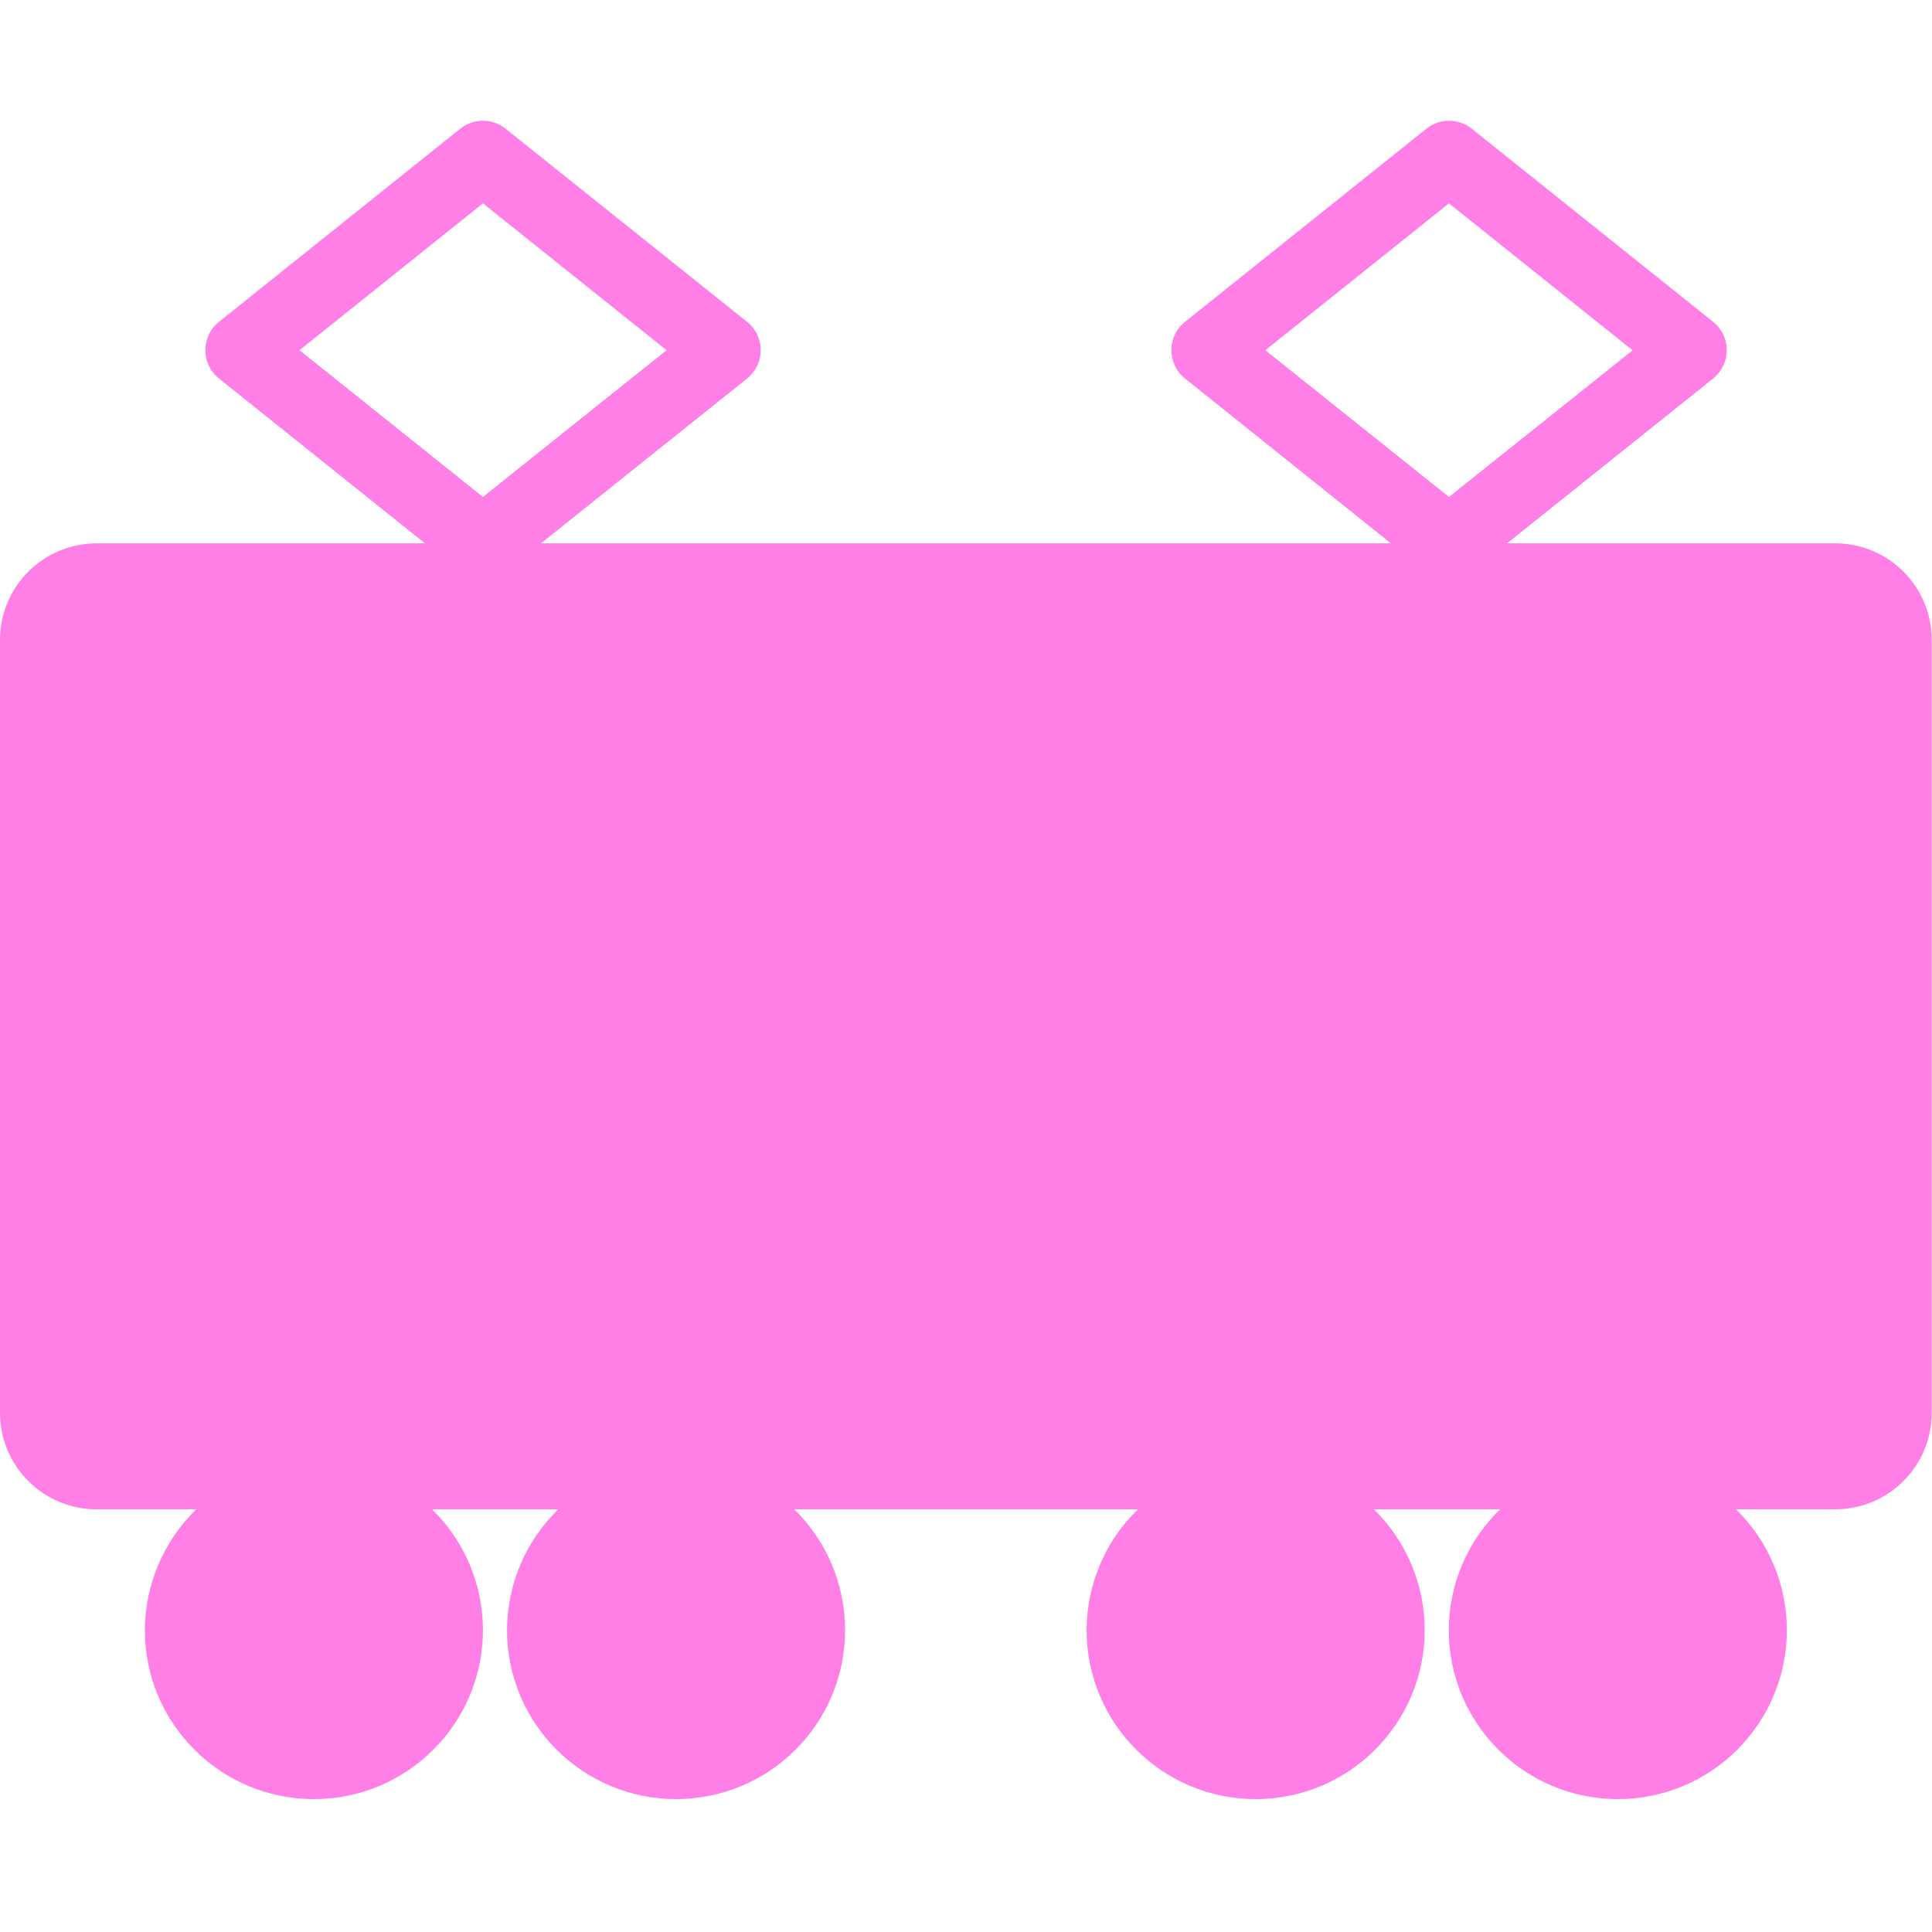
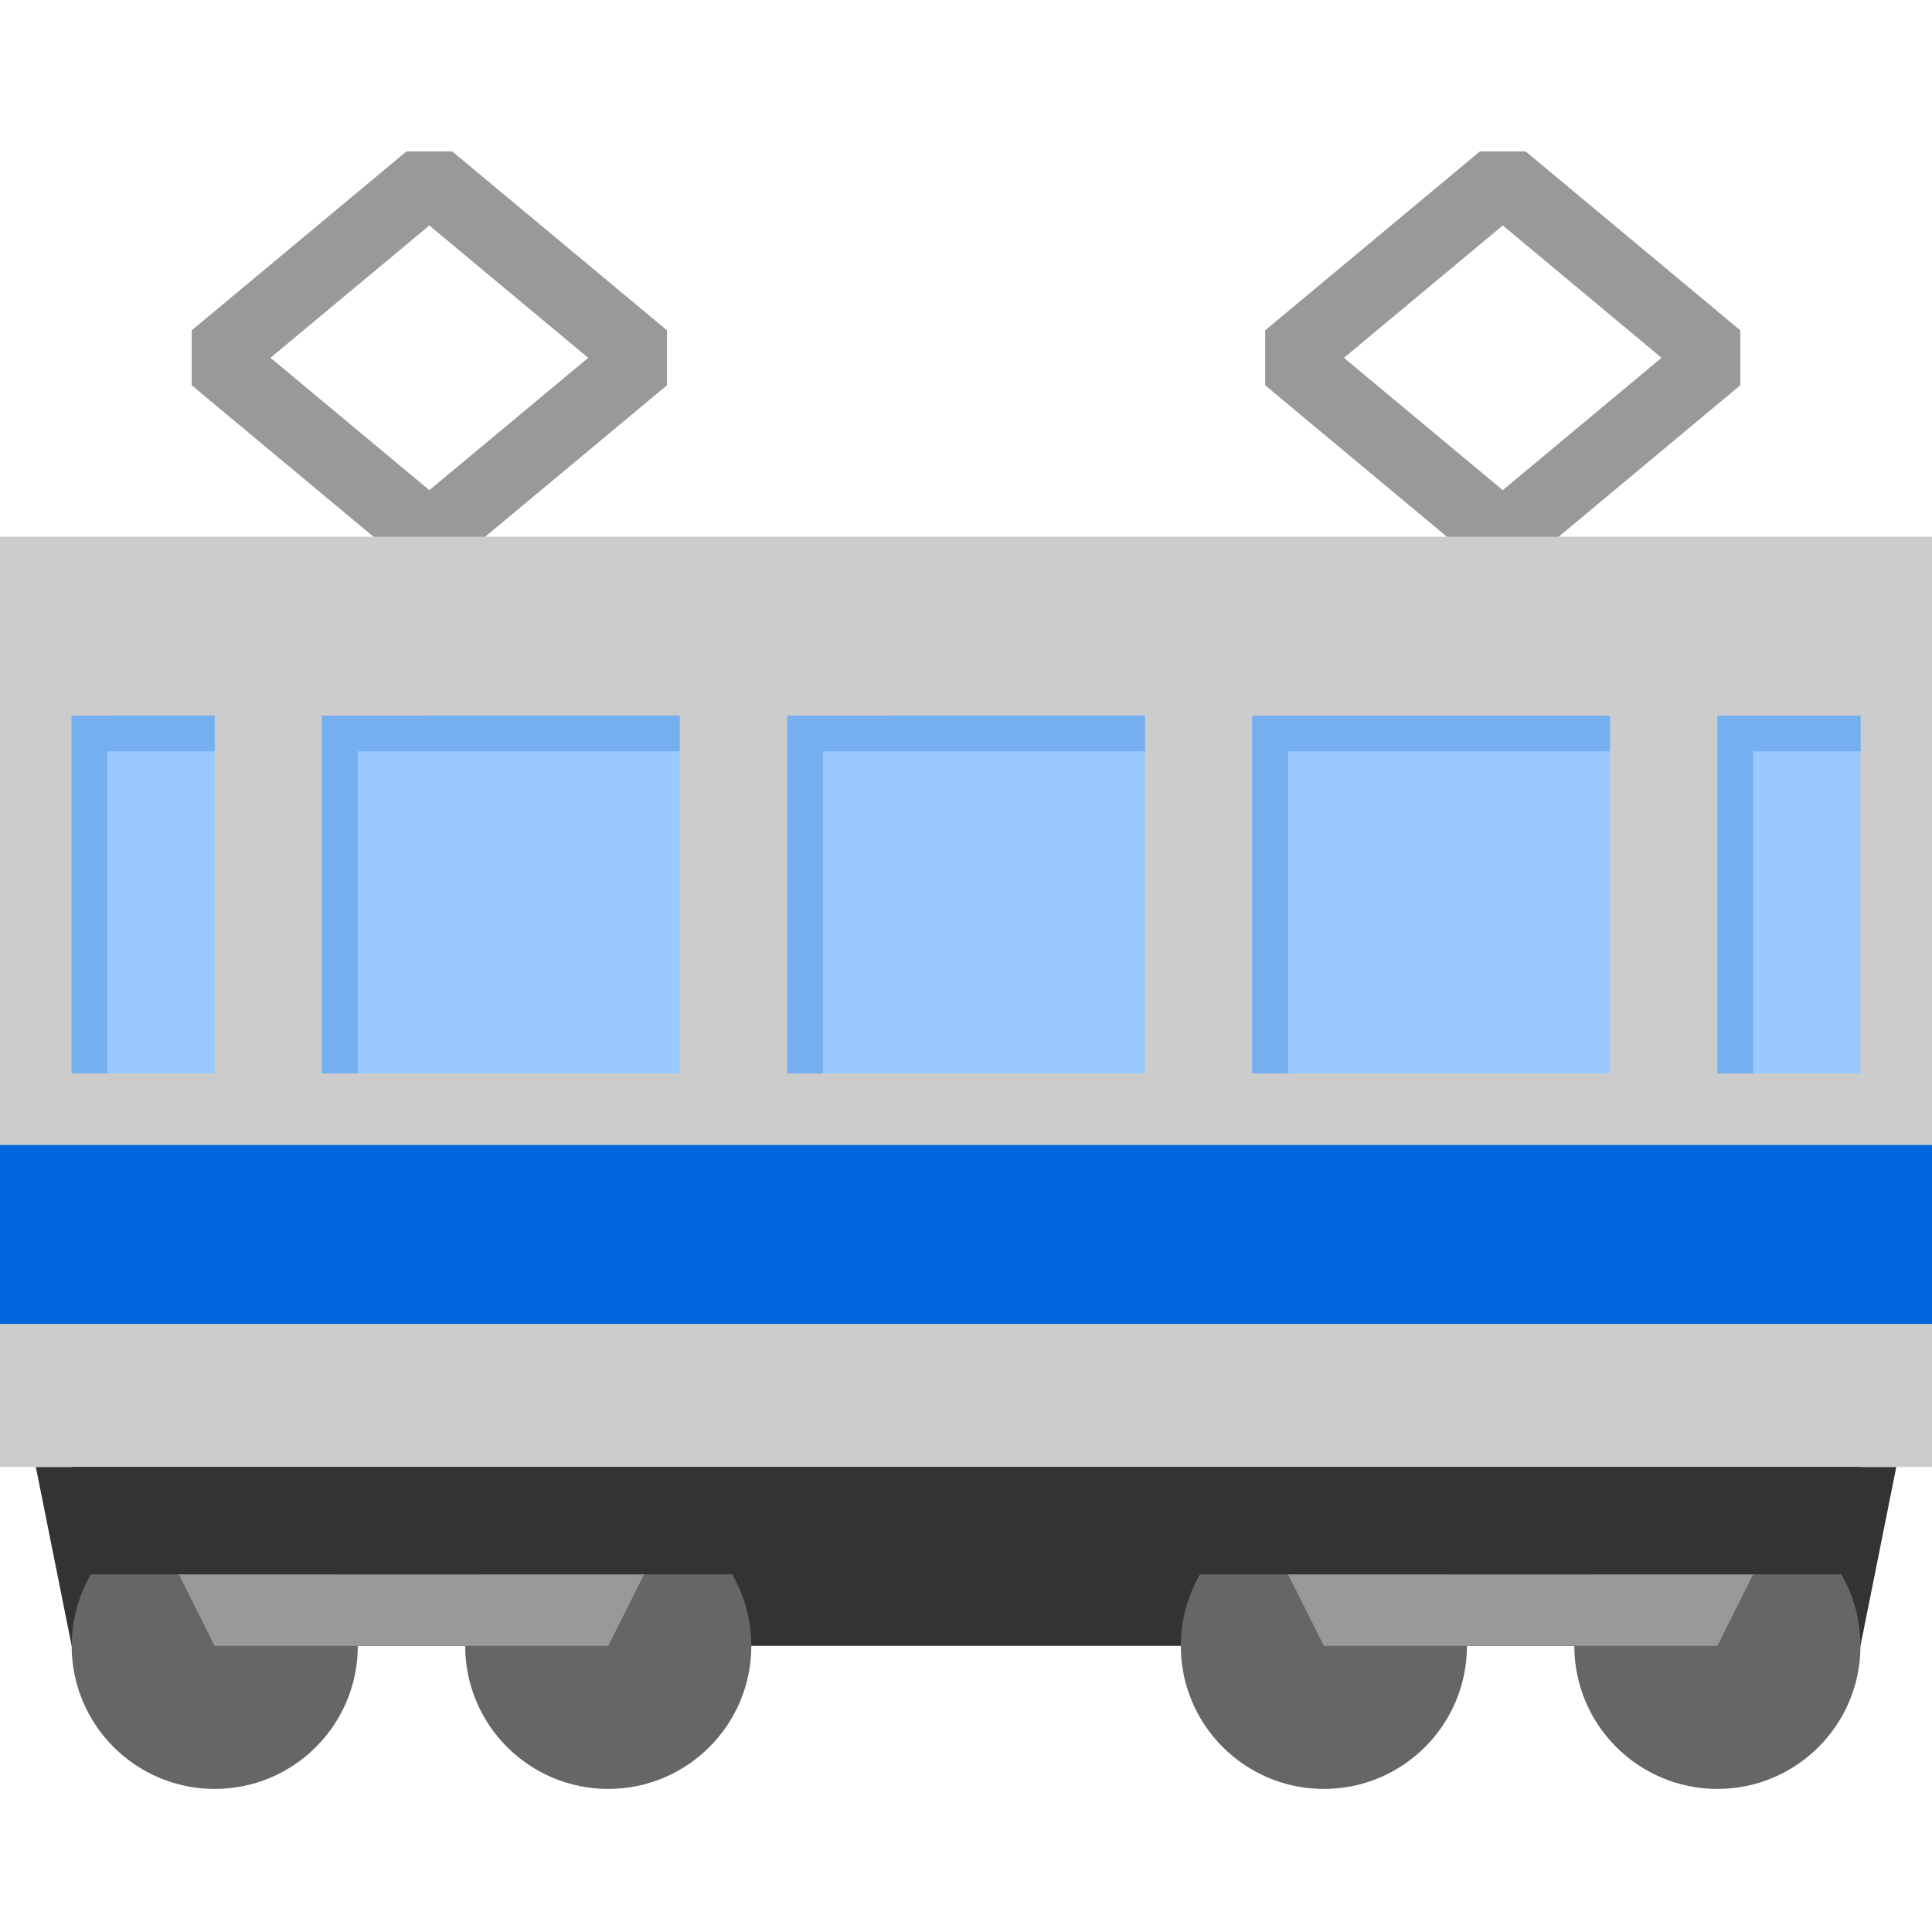
- <svg xmlns="http://www.w3.org/2000/svg" width="80" height="80" viewBox="0 0 21.167 21.167" version="1.1" id="svg5">
+ <svg xmlns="http://www.w3.org/2000/svg" width="54" height="54" viewBox="0 0 14.287 14.287" version="1.1" id="svg5">
  <defs id="defs2" />
  <g id="layer1">
-     <path id="rect1" style="fill:#ff55dd;fill-opacity:0.749;stroke-width:1.587;stroke-linejoin:round;paint-order:stroke fill markers" d="m 5.291,1.323 c -0.09,-10e-8 -0.178,0.03 -0.248,0.087 L 2.398,3.527 c -0.198,0.159 -0.198,0.46 0,0.619 L 4.656,5.953 H 1.058 C 0.474,5.953 0,6.427 0,7.011 v 8.467 c 2.2091382e-7,0.585 0.474,1.058 1.058,1.058 H 2.15 C 1.792,16.884 1.589,17.361 1.587,17.859 c -4e-7,1.023 0.829,1.852 1.852,1.852 1.023,0 1.852,-0.829 1.852,-1.852 -1.74e-4,-0.498 -0.201,-0.975 -0.557,-1.323 h 1.383 c -0.358,0.347 -0.561,0.824 -0.562,1.323 -4e-7,1.023 0.829,1.852 1.852,1.852 1.023,0 1.852,-0.829 1.852,-1.852 -1.74e-4,-0.498 -0.201,-0.975 -0.557,-1.323 h 3.765 c -0.358,0.347 -0.561,0.824 -0.562,1.323 0,1.023 0.829,1.852 1.852,1.852 1.023,0 1.852,-0.829 1.852,-1.852 -1.74e-4,-0.498 -0.201,-0.975 -0.557,-1.323 h 1.383 c -0.358,0.347 -0.561,0.824 -0.562,1.323 0,1.023 0.829,1.852 1.852,1.852 1.023,0 1.852,-0.829 1.852,-1.852 -1.74e-4,-0.498 -0.201,-0.975 -0.557,-1.323 h 1.086 c 0.585,0 1.058,-0.474 1.058,-1.058 V 7.011 c 0,-0.585 -0.474,-1.058 -1.058,-1.058 H 16.511 l 2.259,-1.807 c 0.198,-0.159 0.198,-0.46 0,-0.619 l -2.646,-2.117 c -0.072,-0.058 -0.16,-0.087 -0.248,-0.087 -0.088,0 -0.176,0.029 -0.248,0.087 l -2.646,2.117 c -0.198,0.159 -0.198,0.46 0,0.619 L 15.239,5.953 H 5.927 L 8.186,4.146 c 0.198,-0.159 0.198,-0.46 0,-0.619 L 5.539,1.41 C 5.469,1.353 5.381,1.323 5.291,1.323 Z m 0,0.905 L 7.303,3.837 5.291,5.445 3.281,3.837 Z m 10.584,0 2.012,1.61 L 15.875,5.445 13.863,3.837 Z" />
+     <path style="fill:none;fill-opacity:1;stroke:#999999;stroke-width:0.529;stroke-linecap:butt;stroke-linejoin:bevel;stroke-opacity:1" d="M 3.175,3.969 1.587,2.646 3.175,1.323 4.763,2.646 Z" id="path6" />
+     <path style="fill:none;fill-opacity:1;stroke:#999999;stroke-width:0.529;stroke-linecap:butt;stroke-linejoin:bevel;stroke-opacity:1" d="M 11.113,3.969 9.525,2.646 11.113,1.323 12.7,2.646 Z" id="path6-6" />
+     <path id="rect5" style="fill:#333333;fill-opacity:1;stroke-width:0;stroke-linecap:square" d="m 0.265,10.848 0.265,1.323 H 13.758 l 0.265,-1.323 z" />
+     <circle style="fill:#666666;fill-opacity:1;stroke-width:0;stroke-linecap:square" id="path2" cx="1.588" cy="12.171" r="1.058" />
+     <circle style="fill:#666666;fill-opacity:1;stroke-width:0;stroke-linecap:square" id="path2-5" cx="4.498" cy="12.171" r="1.058" />
+     <circle style="fill:#666666;fill-opacity:1;stroke-width:0;stroke-linecap:square" id="path2-3" cx="9.79" cy="12.171" r="1.058" />
+     <circle style="fill:#666666;fill-opacity:1;stroke-width:0;stroke-linecap:square" id="path2-5-5" cx="12.7" cy="12.171" r="1.058" />
+     <path id="rect3" style="fill:#999999;fill-opacity:1;stroke-width:0;stroke-linecap:square" d="M 1.323,11.642 1.587,12.171 H 4.498 L 4.763,11.642 Z" />
+     <path id="rect4" style="fill:#999999;fill-opacity:1;stroke-width:0;stroke-linecap:square" d="m 9.525,11.642 0.265,0.529 H 12.7 l 0.265,-0.529 z" />
+     <rect style="fill:#cccccc;fill-opacity:1;stroke-width:0;stroke-linecap:square" id="rect6" width="14.287" height="6.879" x="0" y="3.969" />
+     <rect style="fill:#99c9ff;fill-opacity:1;stroke:none;stroke-width:0.529;stroke-linecap:butt;stroke-linejoin:bevel;stroke-opacity:1" id="rect7-2-9-1" width="2.646" height="2.646" x="9.26" y="5.292" />
+     <path style="fill:#75aff0;fill-opacity:1;stroke:none;stroke-width:0.529;stroke-linecap:butt;stroke-linejoin:bevel;stroke-opacity:1" d="m 9.26,5.292 v 2.646 l 0.265,-3e-7 V 5.556 h 2.381 V 5.292 Z" id="path7-6" />
+     <rect style="fill:#99c9ff;fill-opacity:1;stroke:none;stroke-width:0.529;stroke-linecap:butt;stroke-linejoin:bevel;stroke-opacity:1" id="rect7-2-9" width="2.646" height="2.646" x="5.821" y="5.292" />
+     <path style="fill:#75aff0;fill-opacity:1;stroke:none;stroke-width:0.529;stroke-linecap:butt;stroke-linejoin:bevel;stroke-opacity:1" d="m 5.821,5.292 v 2.646 l 0.265,-3e-7 V 5.556 h 2.381 l -10e-8,-0.265 z" id="path7-3" />
+     <rect style="fill:#0066dd;fill-opacity:1;stroke-width:0;stroke-linecap:square" id="rect2" width="14.287" height="1.323" x="0" y="8.467" />
+     <rect style="fill:#99c9ff;fill-opacity:1;stroke:none;stroke-width:0.529;stroke-linecap:butt;stroke-linejoin:bevel;stroke-opacity:1" id="rect7" width="1.058" height="2.646" x="0.529" y="5.292" />
+     <path style="fill:#75aff0;fill-opacity:1;stroke:none;stroke-width:0.529;stroke-linecap:butt;stroke-linejoin:bevel;stroke-opacity:1" d="m 0.529,5.292 v 2.646 l 0.265,-3e-7 V 5.556 h 0.794 l -1e-7,-0.265 z" id="path7" />
+     <rect style="fill:#99c9ff;fill-opacity:1;stroke:none;stroke-width:0.529;stroke-linecap:butt;stroke-linejoin:bevel;stroke-opacity:1" id="rect7-2" width="2.646" height="2.646" x="2.381" y="5.292" />
+     <path style="fill:#75aff0;fill-opacity:1;stroke:none;stroke-width:0.529;stroke-linecap:butt;stroke-linejoin:bevel;stroke-opacity:1" d="m 2.381,5.292 v 2.646 l 0.265,-3e-7 V 5.556 h 2.381 l -1e-7,-0.265 z" id="path7-9" />
+     <rect style="fill:#99c9ff;fill-opacity:1;stroke:none;stroke-width:0.529;stroke-linecap:butt;stroke-linejoin:bevel;stroke-opacity:1" id="rect7-27" width="1.058" height="2.646" x="12.7" y="5.292" />
+     <path style="fill:#75aff0;fill-opacity:1;stroke:none;stroke-width:0.529;stroke-linecap:butt;stroke-linejoin:bevel;stroke-opacity:1" d="m 12.7,5.292 v 2.646 l 0.265,-3e-7 V 5.556 h 0.794 V 5.292 Z" id="path7-0" />
+     <rect style="fill:#333333;fill-opacity:1;stroke:none;stroke-width:0.529;stroke-linecap:butt;stroke-linejoin:bevel;stroke-opacity:1" id="rect8" width="13.229" height="0.794" x="0.529" y="10.848" />
  </g>
</svg>
